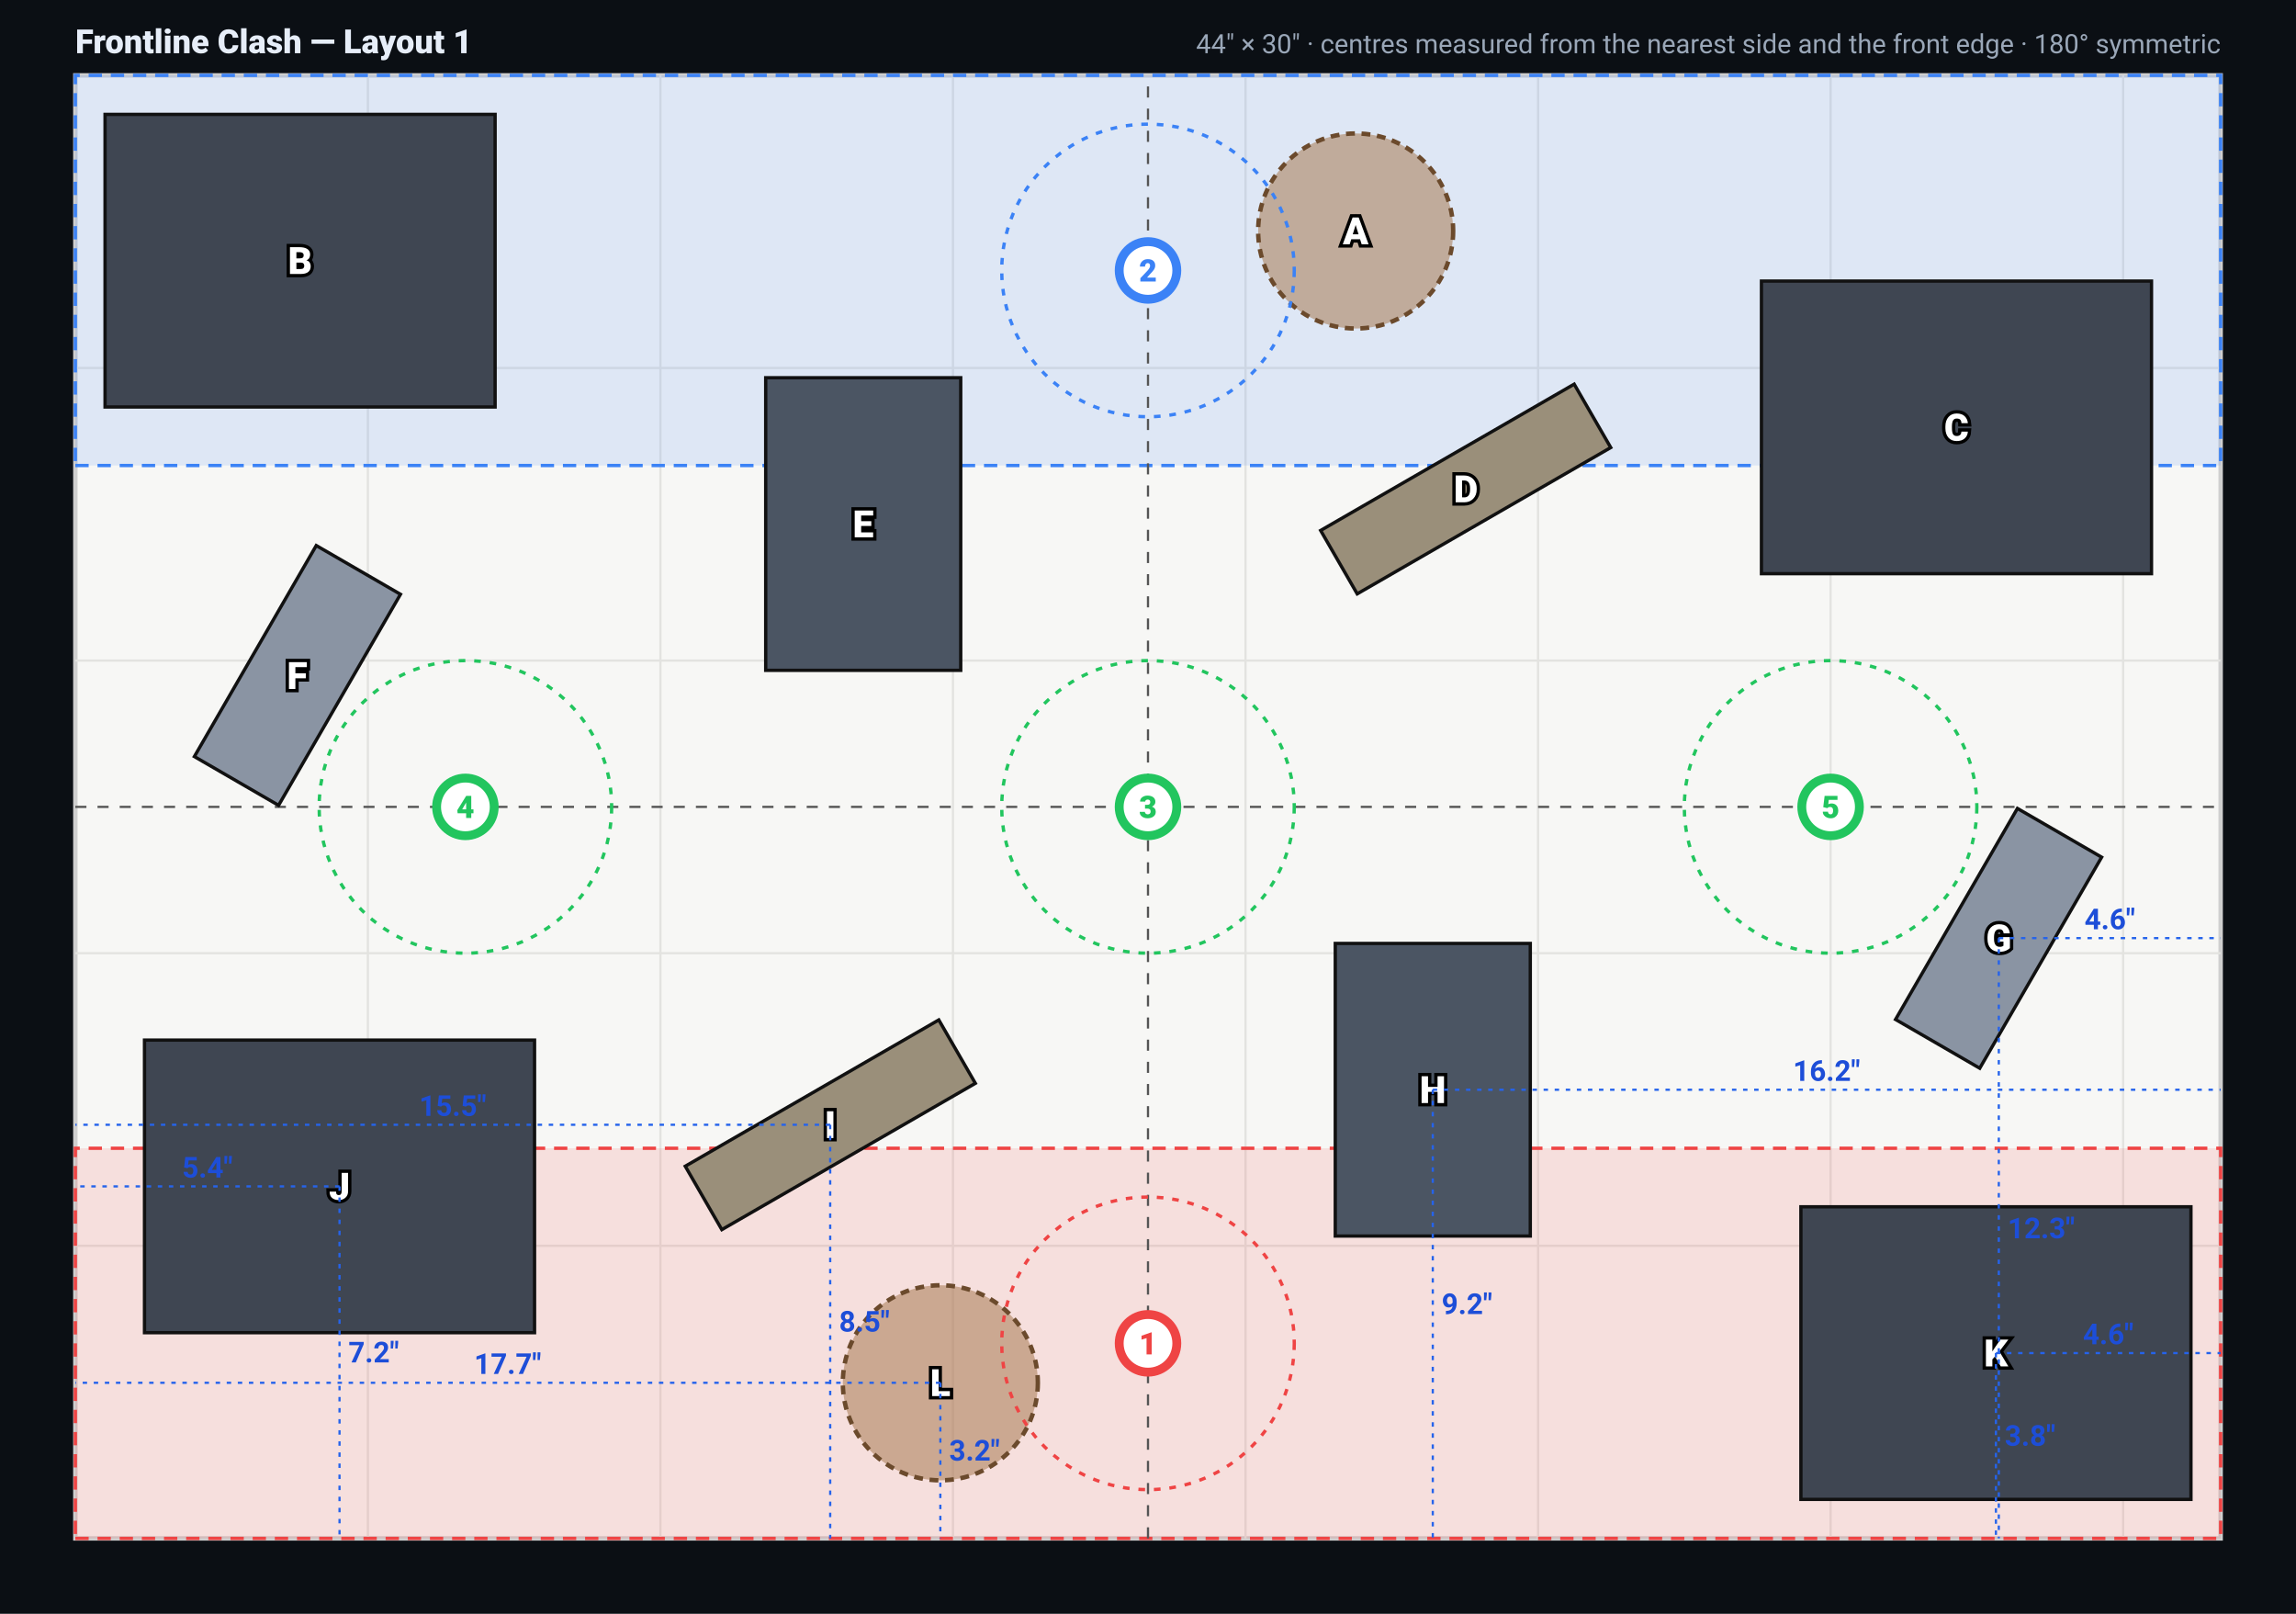
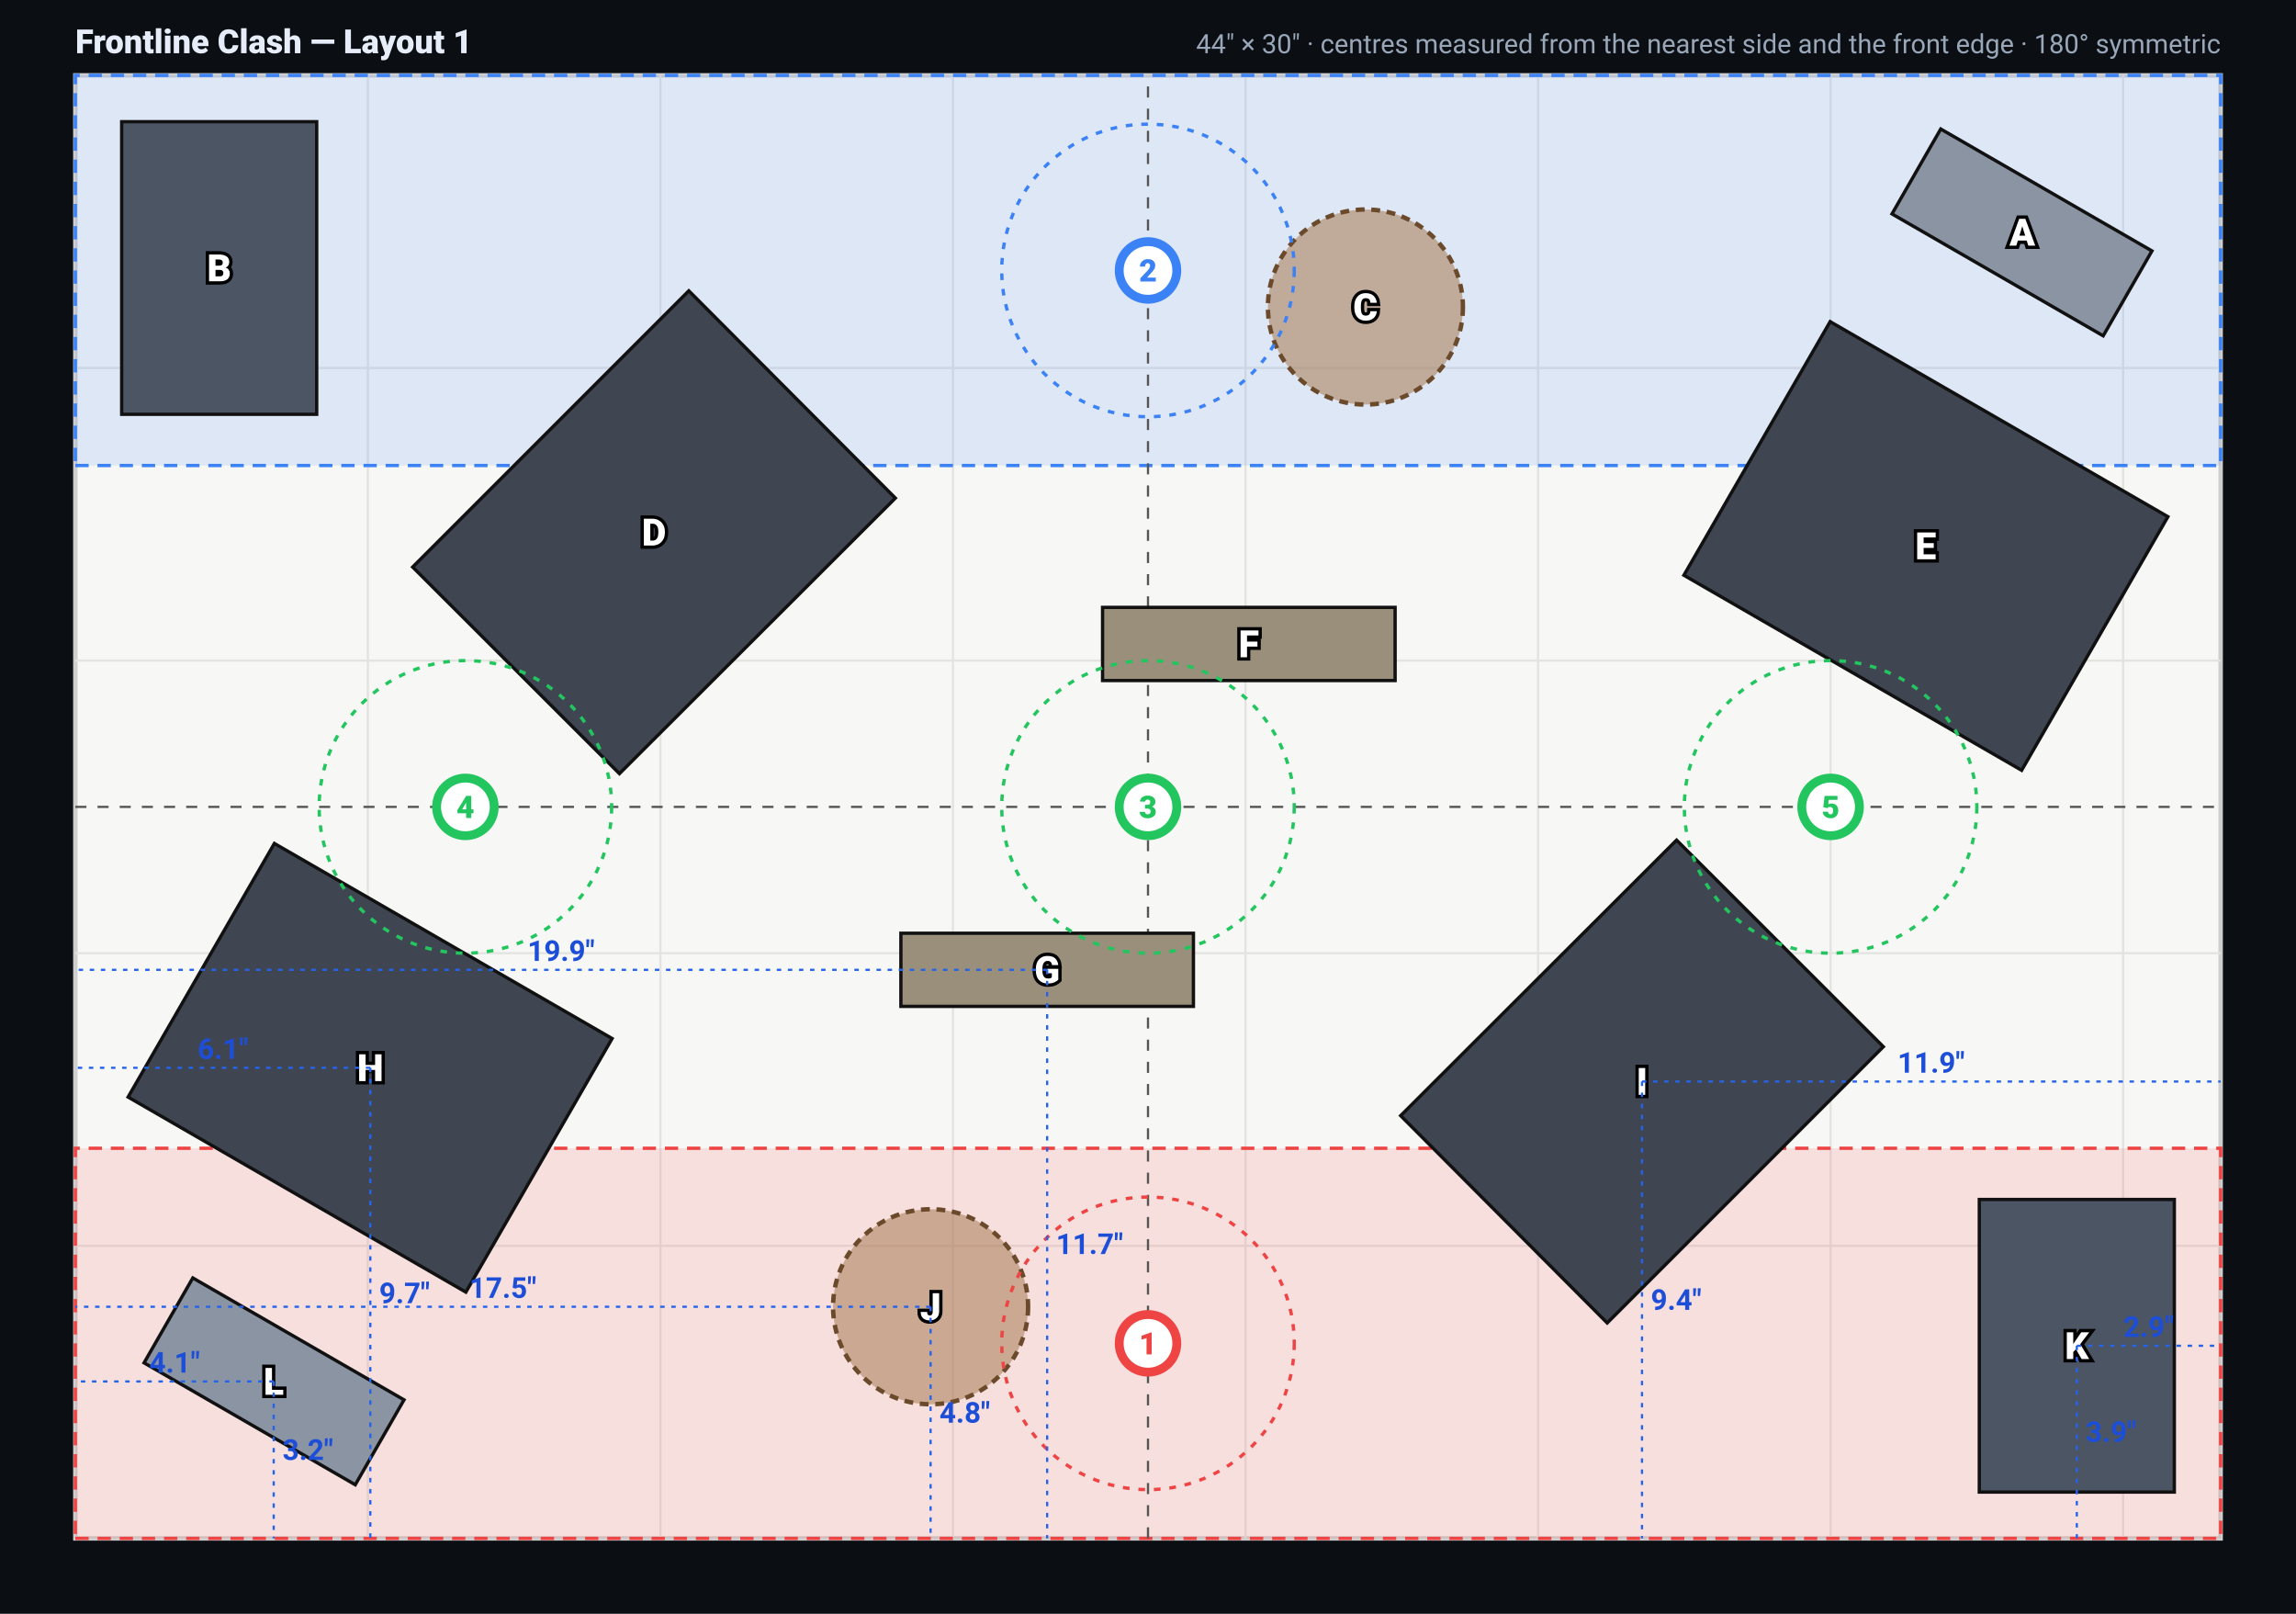
<svg xmlns="http://www.w3.org/2000/svg" viewBox="0 0 1036 728" role="img" aria-label="FC-1" font-family="-apple-system,Segoe UI,Roboto,sans-serif">
  <rect x="0" y="0" width="1036" height="728" fill="#0b0f14" />
  <rect x="34" y="34" width="968" height="660" fill="#f7f7f5" stroke="#cfcfcf" stroke-width="2" />
  <line x1="166.0" y1="34" x2="166.0" y2="694" stroke="#e3e3e0" stroke-width="1" />
  <line x1="298.0" y1="34" x2="298.0" y2="694" stroke="#e3e3e0" stroke-width="1" />
  <line x1="430.0" y1="34" x2="430.0" y2="694" stroke="#e3e3e0" stroke-width="1" />
  <line x1="562.0" y1="34" x2="562.0" y2="694" stroke="#e3e3e0" stroke-width="1" />
  <line x1="694.0" y1="34" x2="694.0" y2="694" stroke="#e3e3e0" stroke-width="1" />
  <line x1="826.0" y1="34" x2="826.0" y2="694" stroke="#e3e3e0" stroke-width="1" />
  <line x1="958.0" y1="34" x2="958.0" y2="694" stroke="#e3e3e0" stroke-width="1" />
  <line x1="34" y1="562.0" x2="1002" y2="562.0" stroke="#e3e3e0" stroke-width="1" />
  <line x1="34" y1="430.0" x2="1002" y2="430.0" stroke="#e3e3e0" stroke-width="1" />
  <line x1="34" y1="298.0" x2="1002" y2="298.0" stroke="#e3e3e0" stroke-width="1" />
  <line x1="34" y1="166.0" x2="1002" y2="166.0" stroke="#e3e3e0" stroke-width="1" />
  <polygon points="34.0,694.0 1002.0,694.0 1002.0,518.0 34.0,518.0" fill="rgba(239,68,68,0.13)" stroke="#ef4444" stroke-dasharray="6 4" stroke-width="1.5" />
  <polygon points="34.0,210.0 1002.0,210.0 1002.0,34.0 34.0,34.0" fill="rgba(59,130,246,0.13)" stroke="#3b82f6" stroke-dasharray="6 4" stroke-width="1.5" />
  <line x1="34.0" y1="364.0" x2="1002.0" y2="364.0" stroke="#555" stroke-dasharray="5 5" stroke-width="1" />
  <line x1="518.0" y1="694.0" x2="518.0" y2="34.0" stroke="#555" stroke-dasharray="5 5" stroke-width="1" />
-   <circle cx="611.7" cy="104.2" r="44.0" fill="#a77b52" fill-opacity="0.55" stroke="#6b4a2c" stroke-width="2" stroke-dasharray="4 3" />
-   <text x="611.7" y="110.2" text-anchor="middle" font-size="17" font-weight="800" fill="#fff" stroke="#000" stroke-width="3" paint-order="stroke">A</text>
-   <polygon points="223.4,183.6 223.4,51.6 47.4,51.6 47.4,183.6" fill="#3f4652" stroke="#111" stroke-width="1.5" />
-   <text x="135.4" y="123.6" text-anchor="middle" font-size="17" font-weight="800" fill="#fff" stroke="#000" stroke-width="3" paint-order="stroke">B</text>
-   <polygon points="970.8,258.8 970.8,126.8 794.8,126.8 794.8,258.8" fill="#3f4652" stroke="#111" stroke-width="1.5" />
-   <text x="882.8" y="198.8" text-anchor="middle" font-size="17" font-weight="800" fill="#fff" stroke="#000" stroke-width="3" paint-order="stroke">C</text>
-   <polygon points="595.9,239.3 612.4,267.9 726.8,201.9 710.3,173.3" fill="#9a8f7a" stroke="#111" stroke-width="1.5" />
-   <text x="661.4" y="226.6" text-anchor="middle" font-size="17" font-weight="800" fill="#fff" stroke="#000" stroke-width="3" paint-order="stroke">D</text>
-   <polygon points="345.5,302.4 433.5,302.4 433.5,170.4 345.5,170.4" fill="#4b5563" stroke="#111" stroke-width="1.5" />
-   <text x="389.5" y="242.4" text-anchor="middle" font-size="17" font-weight="800" fill="#fff" stroke="#000" stroke-width="3" paint-order="stroke">E</text>
-   <polygon points="180.7,268.1 142.7,246.1 87.7,341.3 125.7,363.3" fill="#8a94a3" stroke="#111" stroke-width="1.5" />
-   <text x="134.1" y="310.8" text-anchor="middle" font-size="17" font-weight="800" fill="#fff" stroke="#000" stroke-width="3" paint-order="stroke">F</text>
-   <polygon points="855.3,459.9 893.3,481.9 948.3,386.7 910.3,364.7" fill="#8a94a3" stroke="#111" stroke-width="1.5" />
-   <text x="901.9" y="429.2" text-anchor="middle" font-size="17" font-weight="800" fill="#fff" stroke="#000" stroke-width="3" paint-order="stroke">G</text>
-   <polygon points="690.5,425.6 602.5,425.6 602.5,557.6 690.5,557.6" fill="#4b5563" stroke="#111" stroke-width="1.5" />
-   <text x="646.5" y="497.6" text-anchor="middle" font-size="17" font-weight="800" fill="#fff" stroke="#000" stroke-width="3" paint-order="stroke">H</text>
-   <polygon points="440.1,488.7 423.6,460.1 309.2,526.1 325.7,554.7" fill="#9a8f7a" stroke="#111" stroke-width="1.5" />
-   <text x="374.6" y="513.4" text-anchor="middle" font-size="17" font-weight="800" fill="#fff" stroke="#000" stroke-width="3" paint-order="stroke">I</text>
-   <polygon points="65.2,469.2 65.2,601.2 241.2,601.2 241.2,469.2" fill="#3f4652" stroke="#111" stroke-width="1.5" />
-   <text x="153.2" y="541.2" text-anchor="middle" font-size="17" font-weight="800" fill="#fff" stroke="#000" stroke-width="3" paint-order="stroke">J</text>
-   <polygon points="812.6,544.4 812.6,676.4 988.6,676.4 988.6,544.4" fill="#3f4652" stroke="#111" stroke-width="1.5" />
-   <text x="900.6" y="616.4" text-anchor="middle" font-size="17" font-weight="800" fill="#fff" stroke="#000" stroke-width="3" paint-order="stroke">K</text>
-   <circle cx="424.3" cy="623.8" r="44.0" fill="#a77b52" fill-opacity="0.55" stroke="#6b4a2c" stroke-width="2" stroke-dasharray="4 3" />
-   <text x="424.3" y="629.8" text-anchor="middle" font-size="17" font-weight="800" fill="#fff" stroke="#000" stroke-width="3" paint-order="stroke">L</text>
+   <polygon points="875.7,58.2 853.7,96.5 949.0,151.5 971.0,113.2" fill="#8a94a3" stroke="#111" stroke-width="1.5" />
+   <text x="912.5" y="110.8" text-anchor="middle" font-size="17" font-weight="800" fill="#fff" stroke="#000" stroke-width="3" paint-order="stroke">A</text>
+   <polygon points="142.9,54.9 54.9,54.9 54.9,186.9 142.9,186.9" fill="#4b5563" stroke="#111" stroke-width="1.5" />
+   <text x="98.9" y="126.9" text-anchor="middle" font-size="17" font-weight="800" fill="#fff" stroke="#000" stroke-width="3" paint-order="stroke">B</text>
+   <circle cx="616.1" cy="138.5" r="44.0" fill="#a77b52" fill-opacity="0.55" stroke="#6b4a2c" stroke-width="2" stroke-dasharray="4 3" />
+   <text x="616.1" y="144.5" text-anchor="middle" font-size="17" font-weight="800" fill="#fff" stroke="#000" stroke-width="3" paint-order="stroke">C</text>
+   <polygon points="186.2,255.8 279.5,349.0 404.0,224.7 310.8,131.2" fill="#3f4652" stroke="#111" stroke-width="1.5" />
+   <text x="295.1" y="246.1" text-anchor="middle" font-size="17" font-weight="800" fill="#fff" stroke="#000" stroke-width="3" paint-order="stroke">D</text>
+   <polygon points="825.8,145.1 759.8,259.5 912.2,347.5 978.2,233.1" fill="#3f4652" stroke="#111" stroke-width="1.5" />
+   <text x="868.9" y="252.3" text-anchor="middle" font-size="17" font-weight="800" fill="#fff" stroke="#000" stroke-width="3" paint-order="stroke">E</text>
+   <polygon points="629.5,307.0 629.5,274.0 497.5,274.0 497.5,307.0" fill="#9a8f7a" stroke="#111" stroke-width="1.5" />
+   <text x="563.5" y="296.5" text-anchor="middle" font-size="17" font-weight="800" fill="#fff" stroke="#000" stroke-width="3" paint-order="stroke">F</text>
+   <polygon points="406.5,421.0 406.5,454.0 538.5,454.0 538.5,421.0" fill="#9a8f7a" stroke="#111" stroke-width="1.5" />
+   <text x="472.5" y="443.5" text-anchor="middle" font-size="17" font-weight="800" fill="#fff" stroke="#000" stroke-width="3" paint-order="stroke">G</text>
+   <polygon points="210.2,582.9 276.2,468.5 123.8,380.5 57.8,494.9" fill="#3f4652" stroke="#111" stroke-width="1.5" />
+   <text x="167.1" y="487.7" text-anchor="middle" font-size="17" font-weight="800" fill="#fff" stroke="#000" stroke-width="3" paint-order="stroke">H</text>
+   <polygon points="849.8,472.2 756.5,379.0 632.0,503.3 725.2,596.8" fill="#3f4652" stroke="#111" stroke-width="1.5" />
+   <text x="740.9" y="493.9" text-anchor="middle" font-size="17" font-weight="800" fill="#fff" stroke="#000" stroke-width="3" paint-order="stroke">I</text>
+   <circle cx="419.9" cy="589.5" r="44.0" fill="#a77b52" fill-opacity="0.55" stroke="#6b4a2c" stroke-width="2" stroke-dasharray="4 3" />
+   <text x="419.9" y="595.5" text-anchor="middle" font-size="17" font-weight="800" fill="#fff" stroke="#000" stroke-width="3" paint-order="stroke">J</text>
+   <polygon points="893.1,673.1 981.1,673.1 981.1,541.1 893.1,541.1" fill="#4b5563" stroke="#111" stroke-width="1.5" />
+   <text x="937.1" y="613.1" text-anchor="middle" font-size="17" font-weight="800" fill="#fff" stroke="#000" stroke-width="3" paint-order="stroke">K</text>
+   <polygon points="160.3,669.8 182.3,631.5 87.0,576.5 65.0,614.8" fill="#8a94a3" stroke="#111" stroke-width="1.5" />
+   <text x="123.5" y="629.2" text-anchor="middle" font-size="17" font-weight="800" fill="#fff" stroke="#000" stroke-width="3" paint-order="stroke">L</text>
  <circle cx="518.0" cy="606.0" r="66.0" fill="none" stroke="#ef4444" stroke-width="1.5" stroke-dasharray="3 4" />
  <circle cx="518.0" cy="606.0" r="13" fill="#fff" stroke="#ef4444" stroke-width="4" />
  <text x="518.0" y="611.0" text-anchor="middle" font-size="14" font-weight="800" fill="#ef4444">1</text>
  <circle cx="518.0" cy="122.0" r="66.0" fill="none" stroke="#3b82f6" stroke-width="1.5" stroke-dasharray="3 4" />
  <circle cx="518.0" cy="122.0" r="13" fill="#fff" stroke="#3b82f6" stroke-width="4" />
  <text x="518.0" y="127.0" text-anchor="middle" font-size="14" font-weight="800" fill="#3b82f6">2</text>
  <circle cx="518.0" cy="364.0" r="66.0" fill="none" stroke="#22c55e" stroke-width="1.5" stroke-dasharray="3 4" />
  <circle cx="518.0" cy="364.0" r="13" fill="#fff" stroke="#22c55e" stroke-width="4" />
  <text x="518.0" y="369.0" text-anchor="middle" font-size="14" font-weight="800" fill="#22c55e">3</text>
  <circle cx="210.0" cy="364.0" r="66.0" fill="none" stroke="#22c55e" stroke-width="1.5" stroke-dasharray="3 4" />
  <circle cx="210.0" cy="364.0" r="13" fill="#fff" stroke="#22c55e" stroke-width="4" />
  <text x="210.0" y="369.0" text-anchor="middle" font-size="14" font-weight="800" fill="#22c55e">4</text>
  <circle cx="826.0" cy="364.0" r="66.0" fill="none" stroke="#22c55e" stroke-width="1.5" stroke-dasharray="3 4" />
  <circle cx="826.0" cy="364.0" r="13" fill="#fff" stroke="#22c55e" stroke-width="4" />
  <text x="826.0" y="369.0" text-anchor="middle" font-size="14" font-weight="800" fill="#22c55e">5</text>
-   <line x1="901.9" y1="423.2" x2="1002.0" y2="423.2" stroke="#2563eb" stroke-width="1" stroke-dasharray="2 3" />
-   <line x1="901.9" y1="423.2" x2="901.9" y2="694.0" stroke="#2563eb" stroke-width="1" stroke-dasharray="2 3" />
-   <text x="952.0" y="419.2" text-anchor="middle" font-size="13" font-weight="700" fill="#1d4ed8">4.6"</text>
-   <text x="905.9" y="558.6" font-size="13" font-weight="700" fill="#1d4ed8">12.3"</text>
-   <line x1="646.5" y1="491.6" x2="1002.0" y2="491.6" stroke="#2563eb" stroke-width="1" stroke-dasharray="2 3" />
-   <line x1="646.5" y1="491.6" x2="646.5" y2="694.0" stroke="#2563eb" stroke-width="1" stroke-dasharray="2 3" />
-   <text x="824.2" y="487.6" text-anchor="middle" font-size="13" font-weight="700" fill="#1d4ed8">16.2"</text>
-   <text x="650.5" y="592.8" font-size="13" font-weight="700" fill="#1d4ed8">9.2"</text>
-   <line x1="374.6" y1="507.4" x2="34.0" y2="507.4" stroke="#2563eb" stroke-width="1" stroke-dasharray="2 3" />
-   <line x1="374.6" y1="507.4" x2="374.6" y2="694.0" stroke="#2563eb" stroke-width="1" stroke-dasharray="2 3" />
-   <text x="204.3" y="503.4" text-anchor="middle" font-size="13" font-weight="700" fill="#1d4ed8">15.5"</text>
-   <text x="378.6" y="600.7" font-size="13" font-weight="700" fill="#1d4ed8">8.5"</text>
-   <line x1="153.2" y1="535.2" x2="34.0" y2="535.2" stroke="#2563eb" stroke-width="1" stroke-dasharray="2 3" />
-   <line x1="153.2" y1="535.2" x2="153.2" y2="694.0" stroke="#2563eb" stroke-width="1" stroke-dasharray="2 3" />
-   <text x="93.6" y="531.2" text-anchor="middle" font-size="13" font-weight="700" fill="#1d4ed8">5.4"</text>
-   <text x="157.2" y="614.6" font-size="13" font-weight="700" fill="#1d4ed8">7.2"</text>
-   <line x1="900.6" y1="610.4" x2="1002.0" y2="610.4" stroke="#2563eb" stroke-width="1" stroke-dasharray="2 3" />
-   <line x1="900.6" y1="610.4" x2="900.6" y2="694.0" stroke="#2563eb" stroke-width="1" stroke-dasharray="2 3" />
-   <text x="951.3" y="606.4" text-anchor="middle" font-size="13" font-weight="700" fill="#1d4ed8">4.6"</text>
-   <text x="904.6" y="652.2" font-size="13" font-weight="700" fill="#1d4ed8">3.8"</text>
-   <line x1="424.3" y1="623.8" x2="34.0" y2="623.8" stroke="#2563eb" stroke-width="1" stroke-dasharray="2 3" />
-   <line x1="424.3" y1="623.8" x2="424.3" y2="694.0" stroke="#2563eb" stroke-width="1" stroke-dasharray="2 3" />
-   <text x="229.1" y="619.8" text-anchor="middle" font-size="13" font-weight="700" fill="#1d4ed8">17.7"</text>
-   <text x="428.3" y="658.9" font-size="13" font-weight="700" fill="#1d4ed8">3.2"</text>
+   <line x1="472.5" y1="437.5" x2="34.0" y2="437.5" stroke="#2563eb" stroke-width="1" stroke-dasharray="2 3" />
+   <line x1="472.5" y1="437.5" x2="472.5" y2="694.0" stroke="#2563eb" stroke-width="1" stroke-dasharray="2 3" />
+   <text x="253.2" y="433.5" text-anchor="middle" font-size="13" font-weight="700" fill="#1d4ed8">19.9"</text>
+   <text x="476.5" y="565.7" font-size="13" font-weight="700" fill="#1d4ed8">11.7"</text>
+   <line x1="167.1" y1="481.7" x2="34.0" y2="481.7" stroke="#2563eb" stroke-width="1" stroke-dasharray="2 3" />
+   <line x1="167.1" y1="481.7" x2="167.1" y2="694.0" stroke="#2563eb" stroke-width="1" stroke-dasharray="2 3" />
+   <text x="100.6" y="477.7" text-anchor="middle" font-size="13" font-weight="700" fill="#1d4ed8">6.1"</text>
+   <text x="171.1" y="587.9" font-size="13" font-weight="700" fill="#1d4ed8">9.7"</text>
+   <line x1="740.9" y1="487.9" x2="1002.0" y2="487.9" stroke="#2563eb" stroke-width="1" stroke-dasharray="2 3" />
+   <line x1="740.9" y1="487.9" x2="740.9" y2="694.0" stroke="#2563eb" stroke-width="1" stroke-dasharray="2 3" />
+   <text x="871.4" y="483.9" text-anchor="middle" font-size="13" font-weight="700" fill="#1d4ed8">11.9"</text>
+   <text x="744.9" y="590.9" font-size="13" font-weight="700" fill="#1d4ed8">9.4"</text>
+   <line x1="419.9" y1="589.5" x2="34.0" y2="589.5" stroke="#2563eb" stroke-width="1" stroke-dasharray="2 3" />
+   <line x1="419.9" y1="589.5" x2="419.9" y2="694.0" stroke="#2563eb" stroke-width="1" stroke-dasharray="2 3" />
+   <text x="226.9" y="585.5" text-anchor="middle" font-size="13" font-weight="700" fill="#1d4ed8">17.5"</text>
+   <text x="423.9" y="641.8" font-size="13" font-weight="700" fill="#1d4ed8">4.8"</text>
+   <line x1="937.1" y1="607.1" x2="1002.0" y2="607.1" stroke="#2563eb" stroke-width="1" stroke-dasharray="2 3" />
+   <line x1="937.1" y1="607.1" x2="937.1" y2="694.0" stroke="#2563eb" stroke-width="1" stroke-dasharray="2 3" />
+   <text x="969.5" y="603.1" text-anchor="middle" font-size="13" font-weight="700" fill="#1d4ed8">2.9"</text>
+   <text x="941.1" y="650.5" font-size="13" font-weight="700" fill="#1d4ed8">3.9"</text>
+   <line x1="123.5" y1="623.2" x2="34.0" y2="623.2" stroke="#2563eb" stroke-width="1" stroke-dasharray="2 3" />
+   <line x1="123.5" y1="623.2" x2="123.5" y2="694.0" stroke="#2563eb" stroke-width="1" stroke-dasharray="2 3" />
+   <text x="78.8" y="619.2" text-anchor="middle" font-size="13" font-weight="700" fill="#1d4ed8">4.1"</text>
+   <text x="127.5" y="658.6" font-size="13" font-weight="700" fill="#1d4ed8">3.2"</text>
  <text x="34" y="24" font-size="15" font-weight="800" fill="#e6edf8">Frontline Clash — Layout 1</text>
  <text x="1002" y="24" text-anchor="end" font-size="12" fill="#9aa7b8">44" × 30" · centres measured from the nearest side and the front edge · 180° symmetric</text>
</svg>
